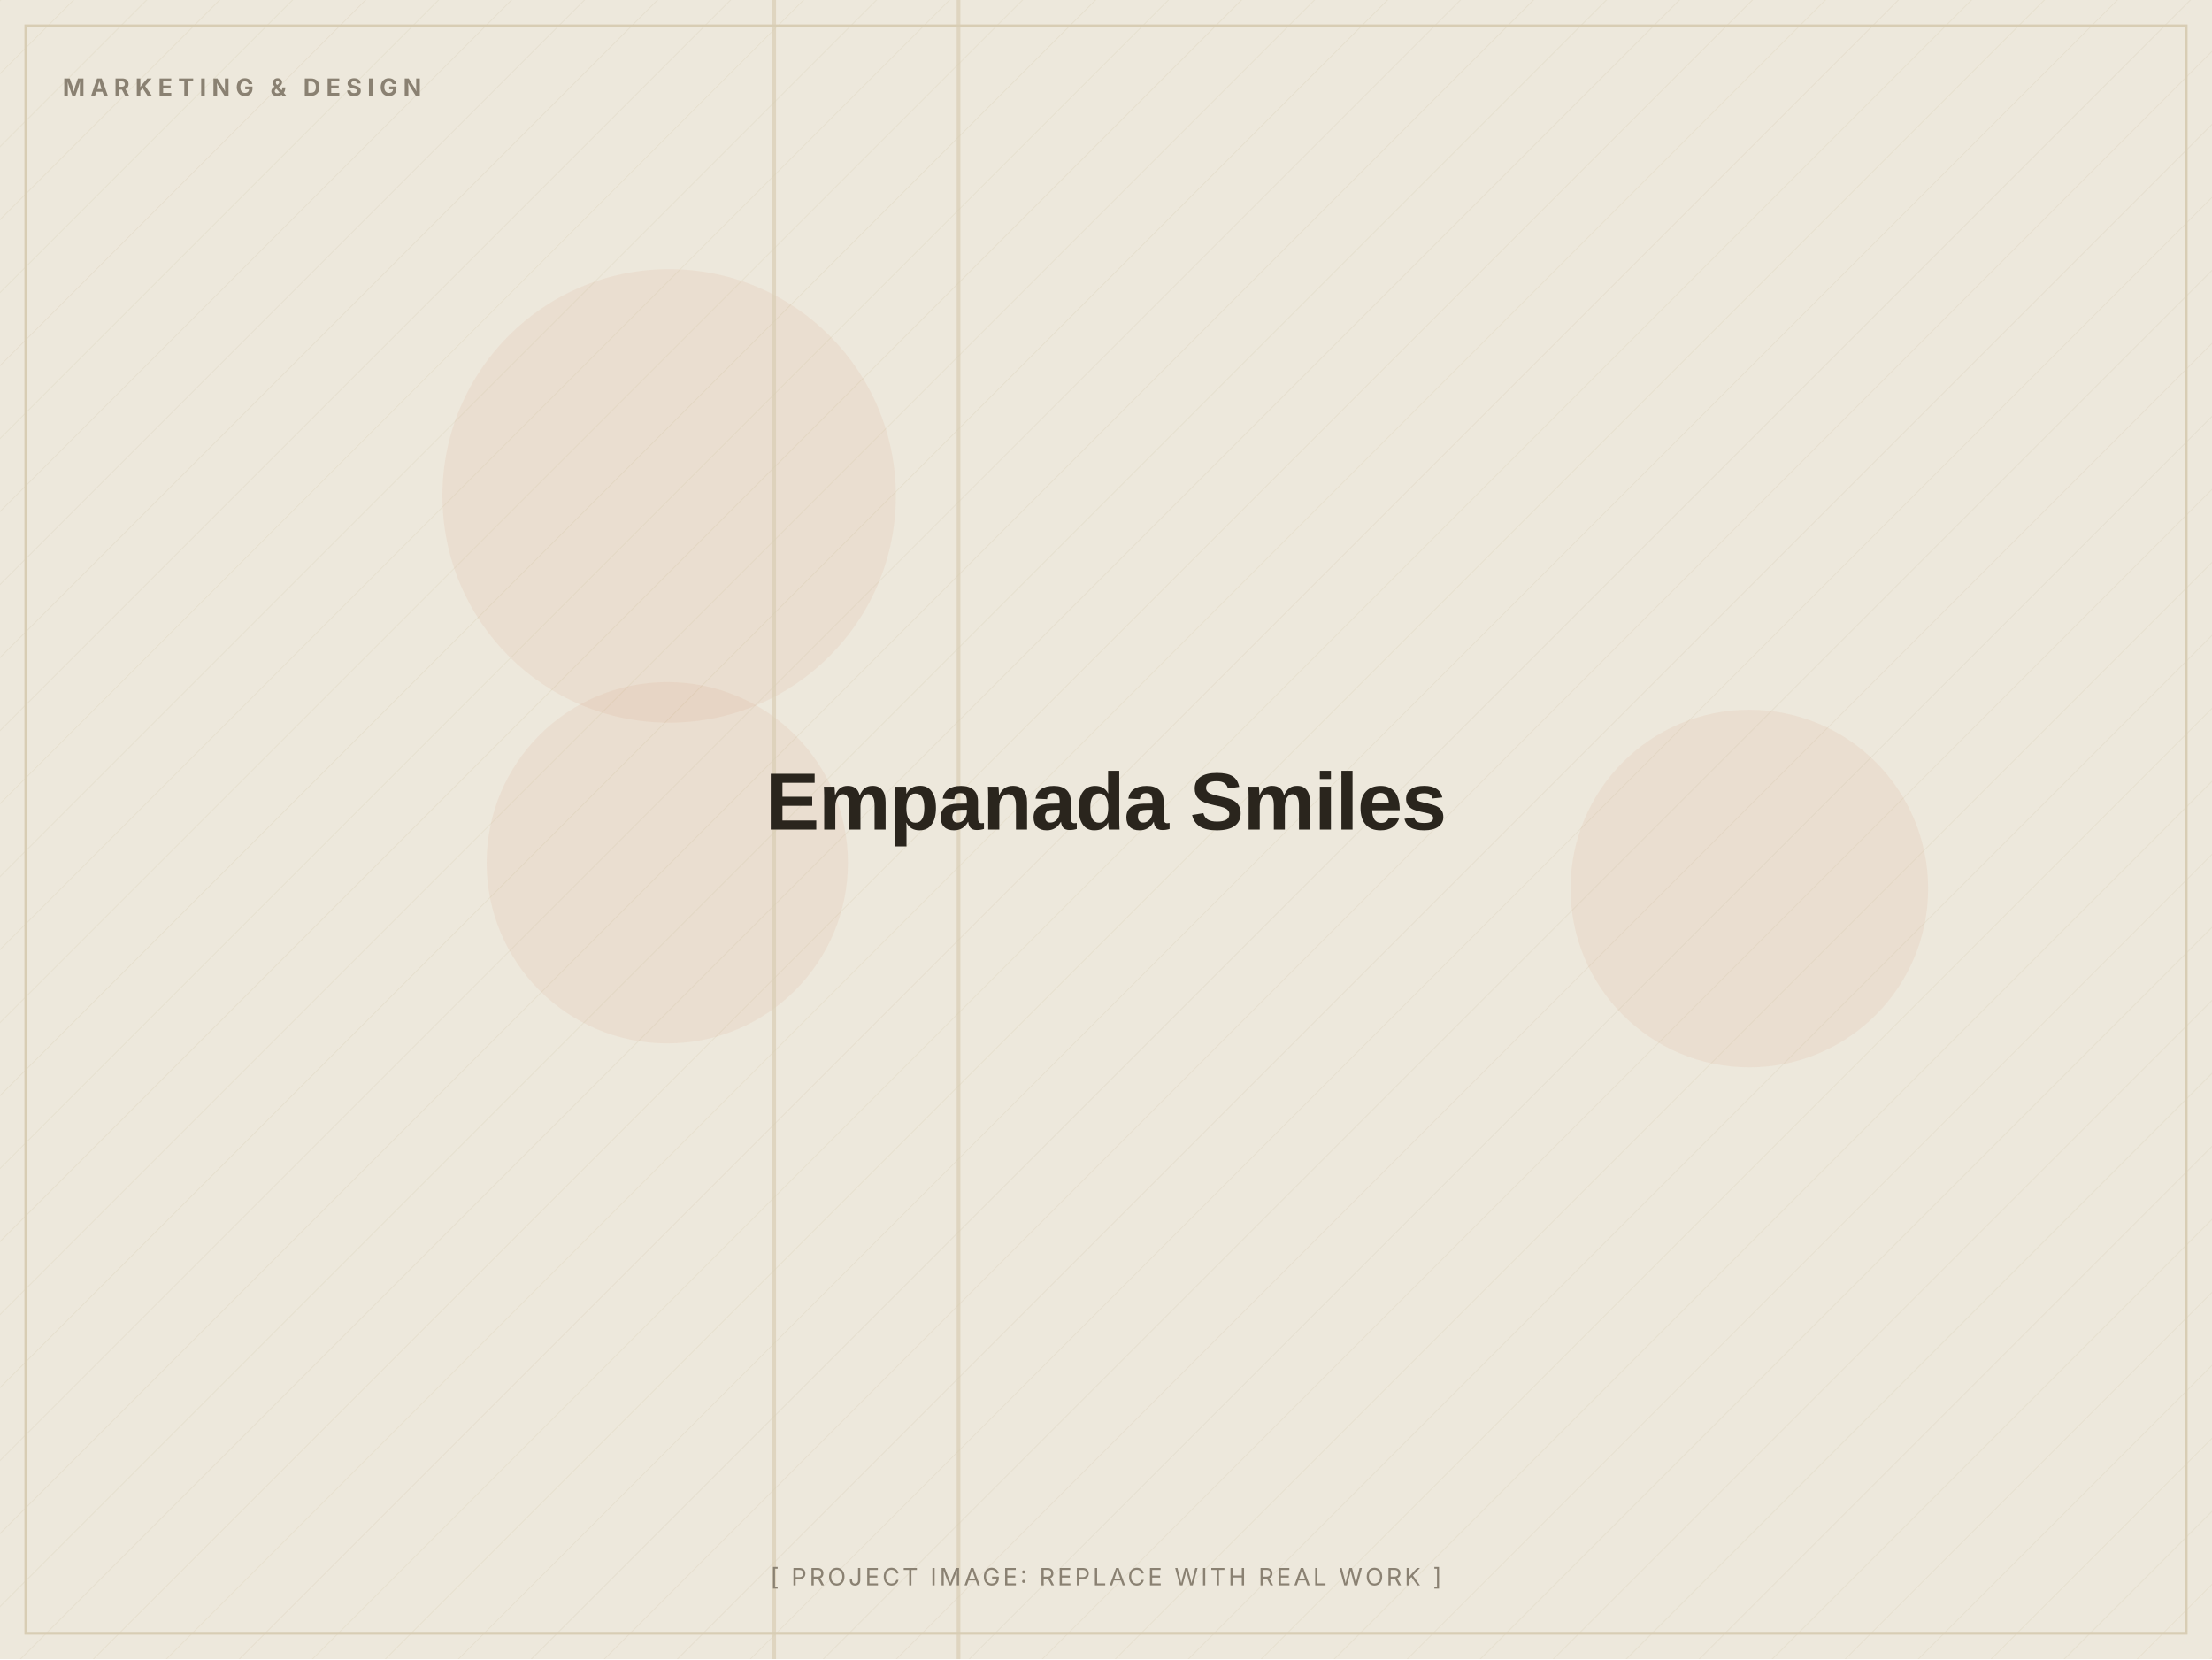
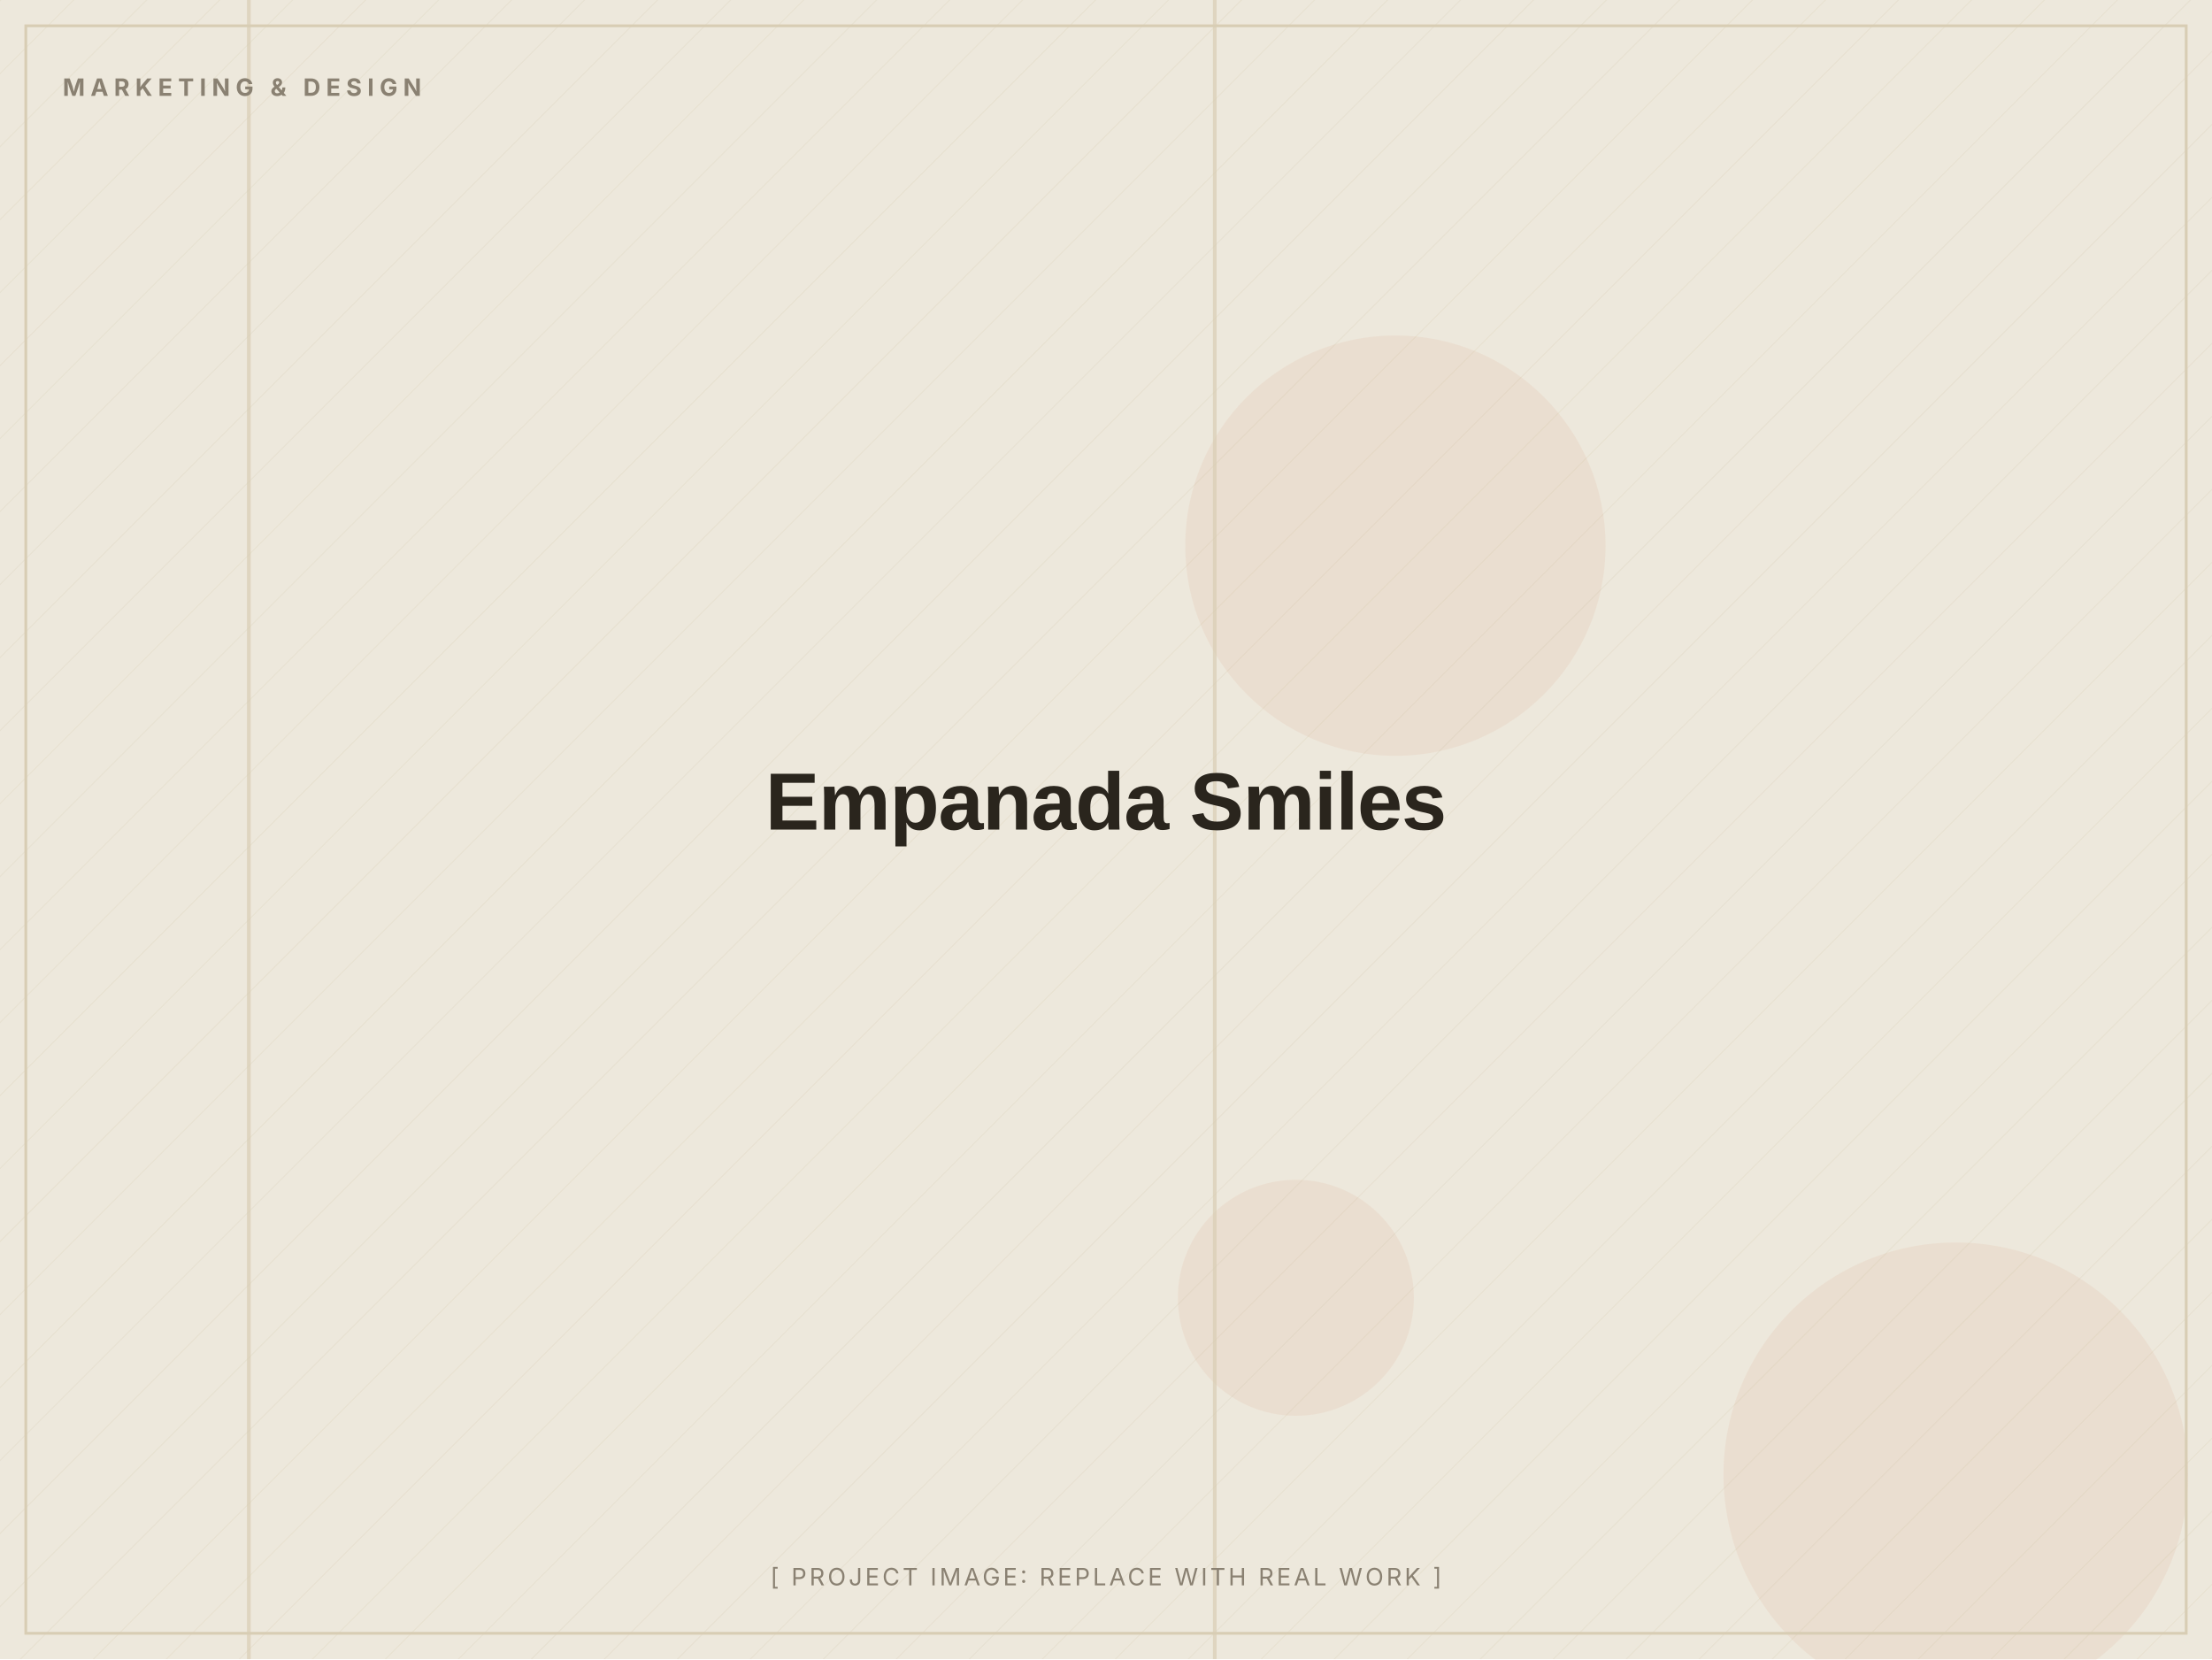
<svg xmlns="http://www.w3.org/2000/svg" width="1200" height="900" viewBox="0 0 1200 900" role="img" aria-label="Empanada Smiles (placeholder image)">
  <defs>
    <pattern id="d" width="28" height="28" patternUnits="userSpaceOnUse" patternTransform="rotate(45)">
      <line x1="0" y1="0" x2="0" y2="28" stroke="#D8CDB4" stroke-width="1" opacity="0.5" />
    </pattern>
  </defs>
  <rect width="1200" height="900" fill="#EDE8DC" />
  <rect width="1200" height="900" fill="url(#d)" opacity="0.55" />
-   <circle cx="362" cy="468" r="98" fill="#C2410C" opacity="0.06" />
-   <circle cx="363" cy="269" r="123" fill="#C2410C" opacity="0.06" />
-   <circle cx="949" cy="482" r="97" fill="#C2410C" opacity="0.06" />
-   <rect x="519" y="0" width="2" height="900" fill="#D8CDB4" opacity="0.7" />
-   <rect x="419" y="0" width="2" height="900" fill="#D8CDB4" opacity="0.7" />
+   <circle cx="703" cy="704" r="64" fill="#C2410C" opacity="0.06" />
+   <circle cx="1061" cy="800" r="126" fill="#C2410C" opacity="0.06" />
+   <circle cx="757" cy="296" r="114" fill="#C2410C" opacity="0.06" />
+   <rect x="134" y="0" width="2" height="900" fill="#D8CDB4" opacity="0.7" />
+   <rect x="658" y="0" width="2" height="900" fill="#D8CDB4" opacity="0.7" />
  <rect x="14" y="14" width="1172" height="872" fill="none" stroke="#D8CDB4" stroke-width="1.5" />
  <text x="34" y="52" font-family="Inter, Arial, sans-serif" font-weight="700" font-size="13" letter-spacing="3" fill="#8A8172">MARKETING &amp; DESIGN</text>
  <text x="600.0" y="450.0" text-anchor="middle" font-family="Archivo, Arial, sans-serif" font-weight="800" font-size="44" letter-spacing="-0.5" fill="#2A251D">Empanada Smiles</text>
  <text x="600.0" y="860" text-anchor="middle" font-family="Inter, Arial, sans-serif" font-size="13" letter-spacing="1.5" fill="#8A8172">[ PROJECT IMAGE: REPLACE WITH REAL WORK ]</text>
</svg>
